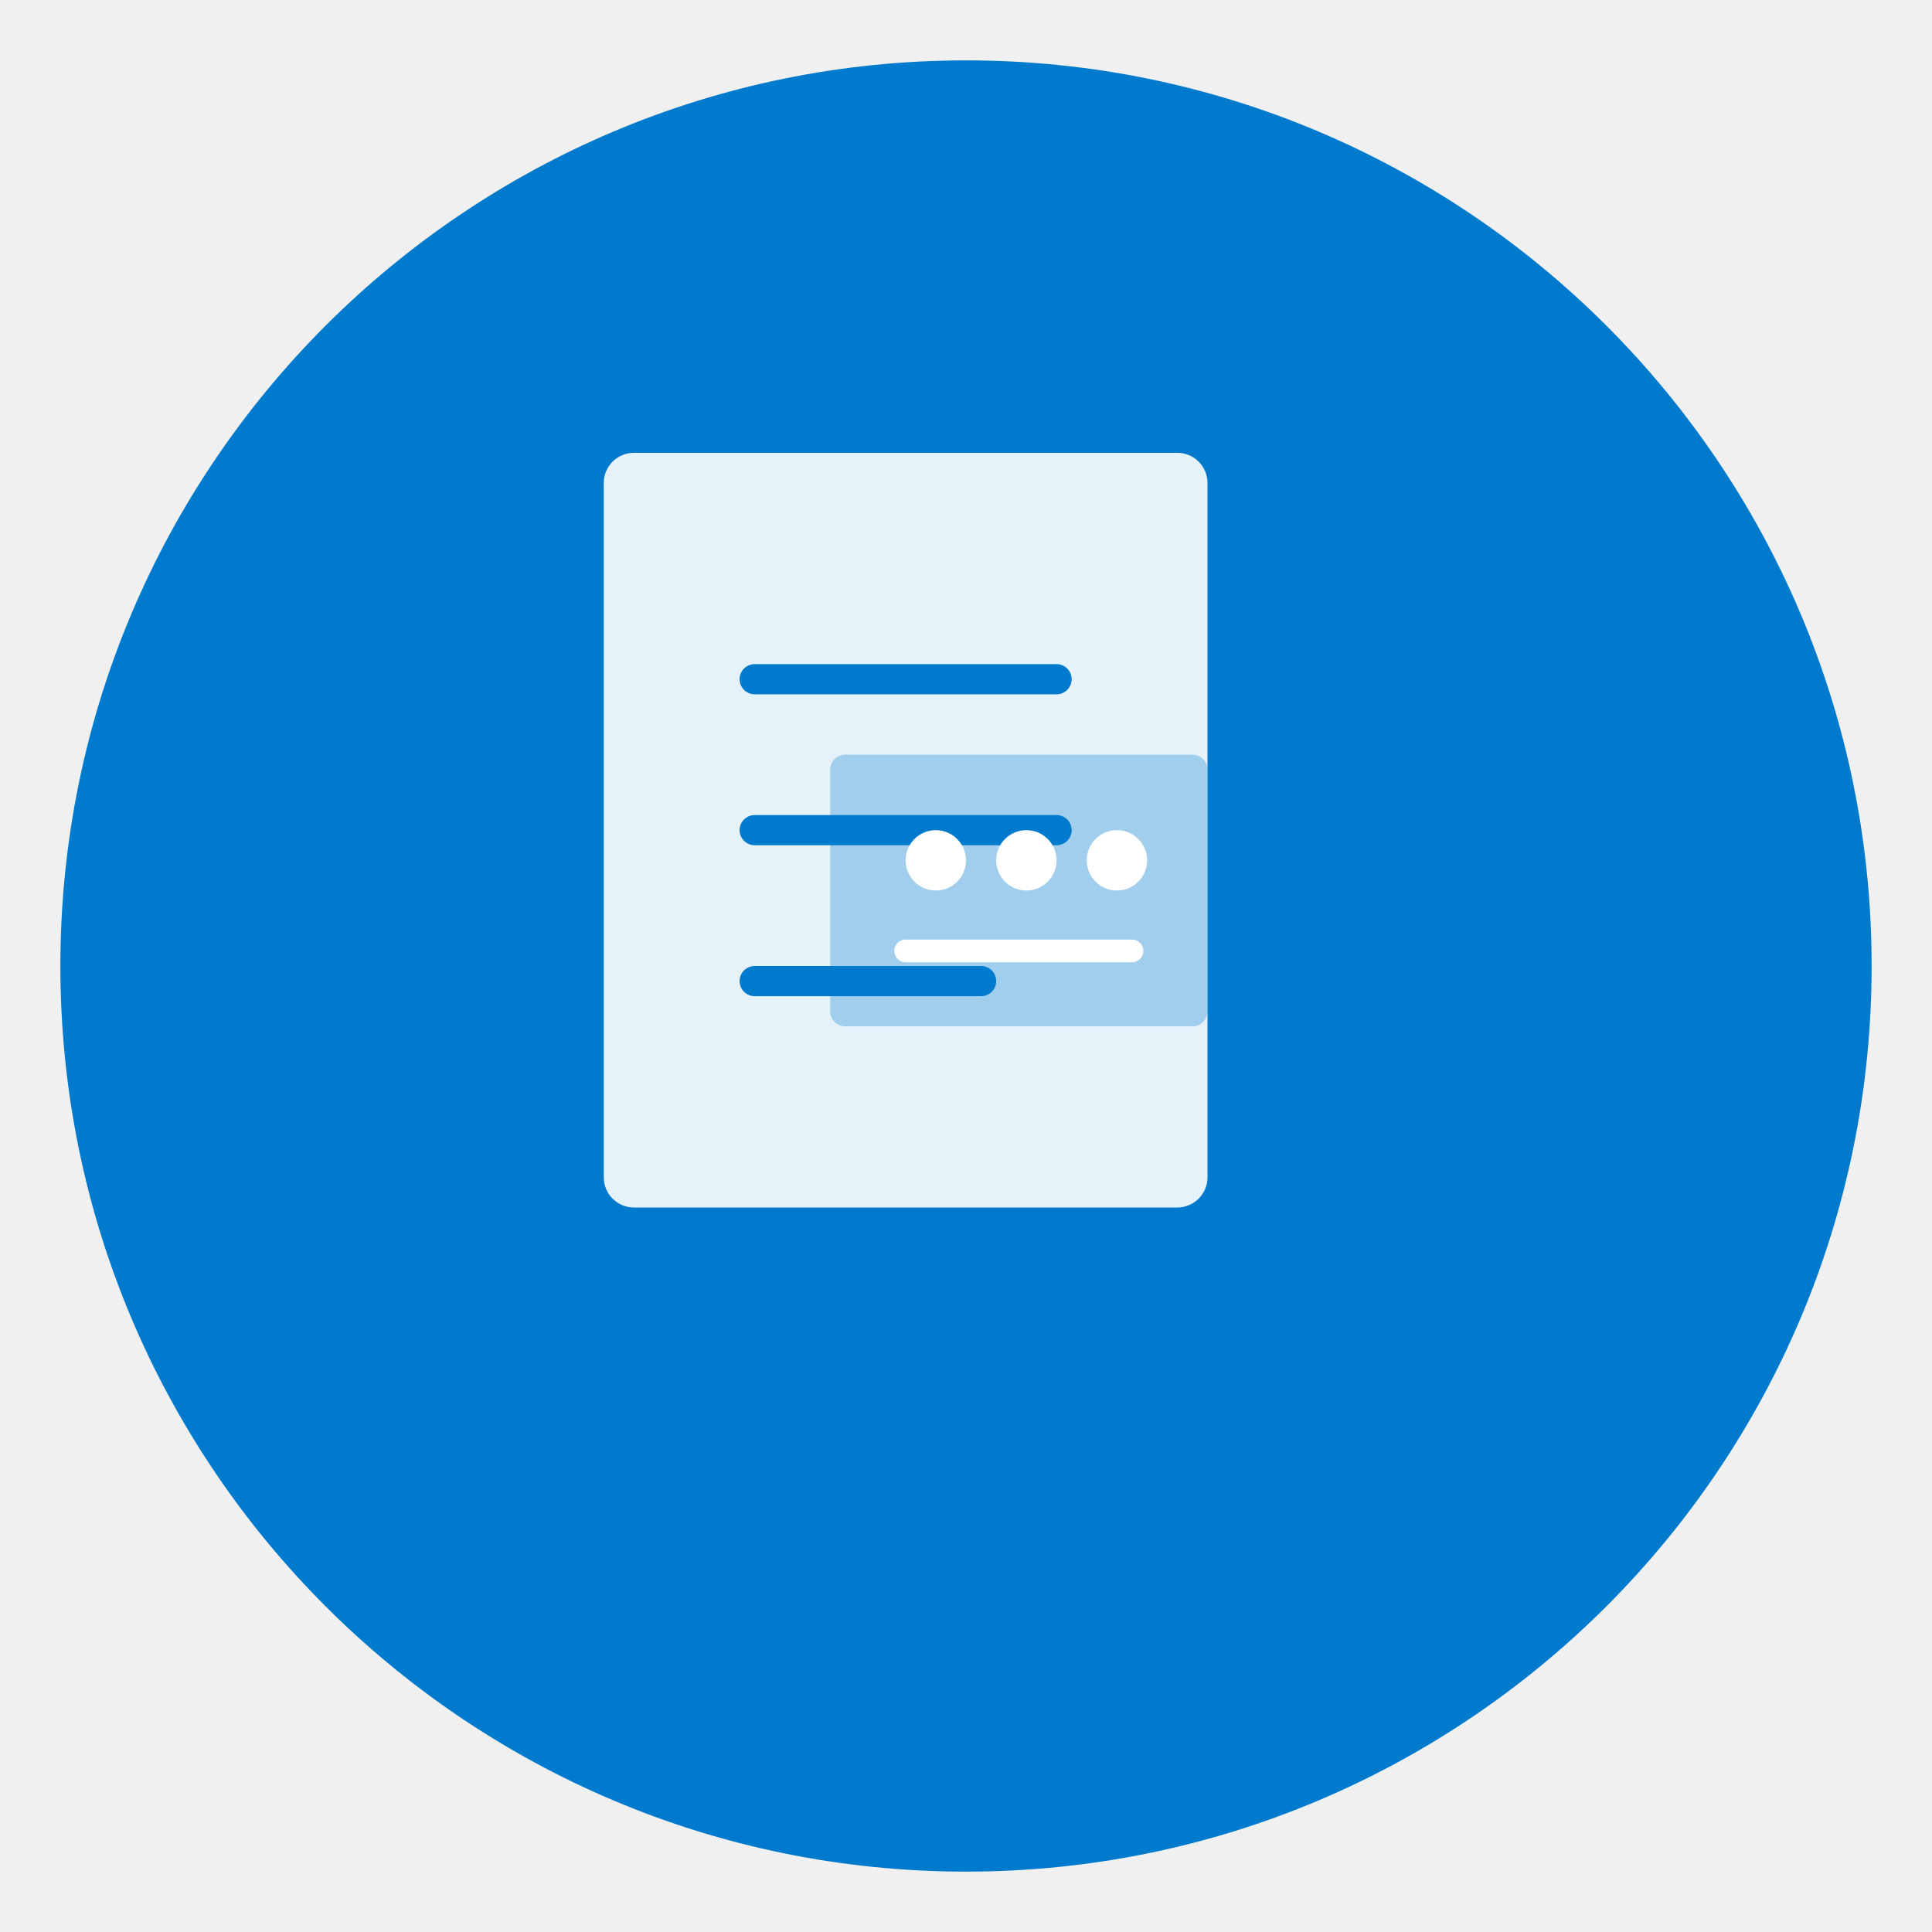
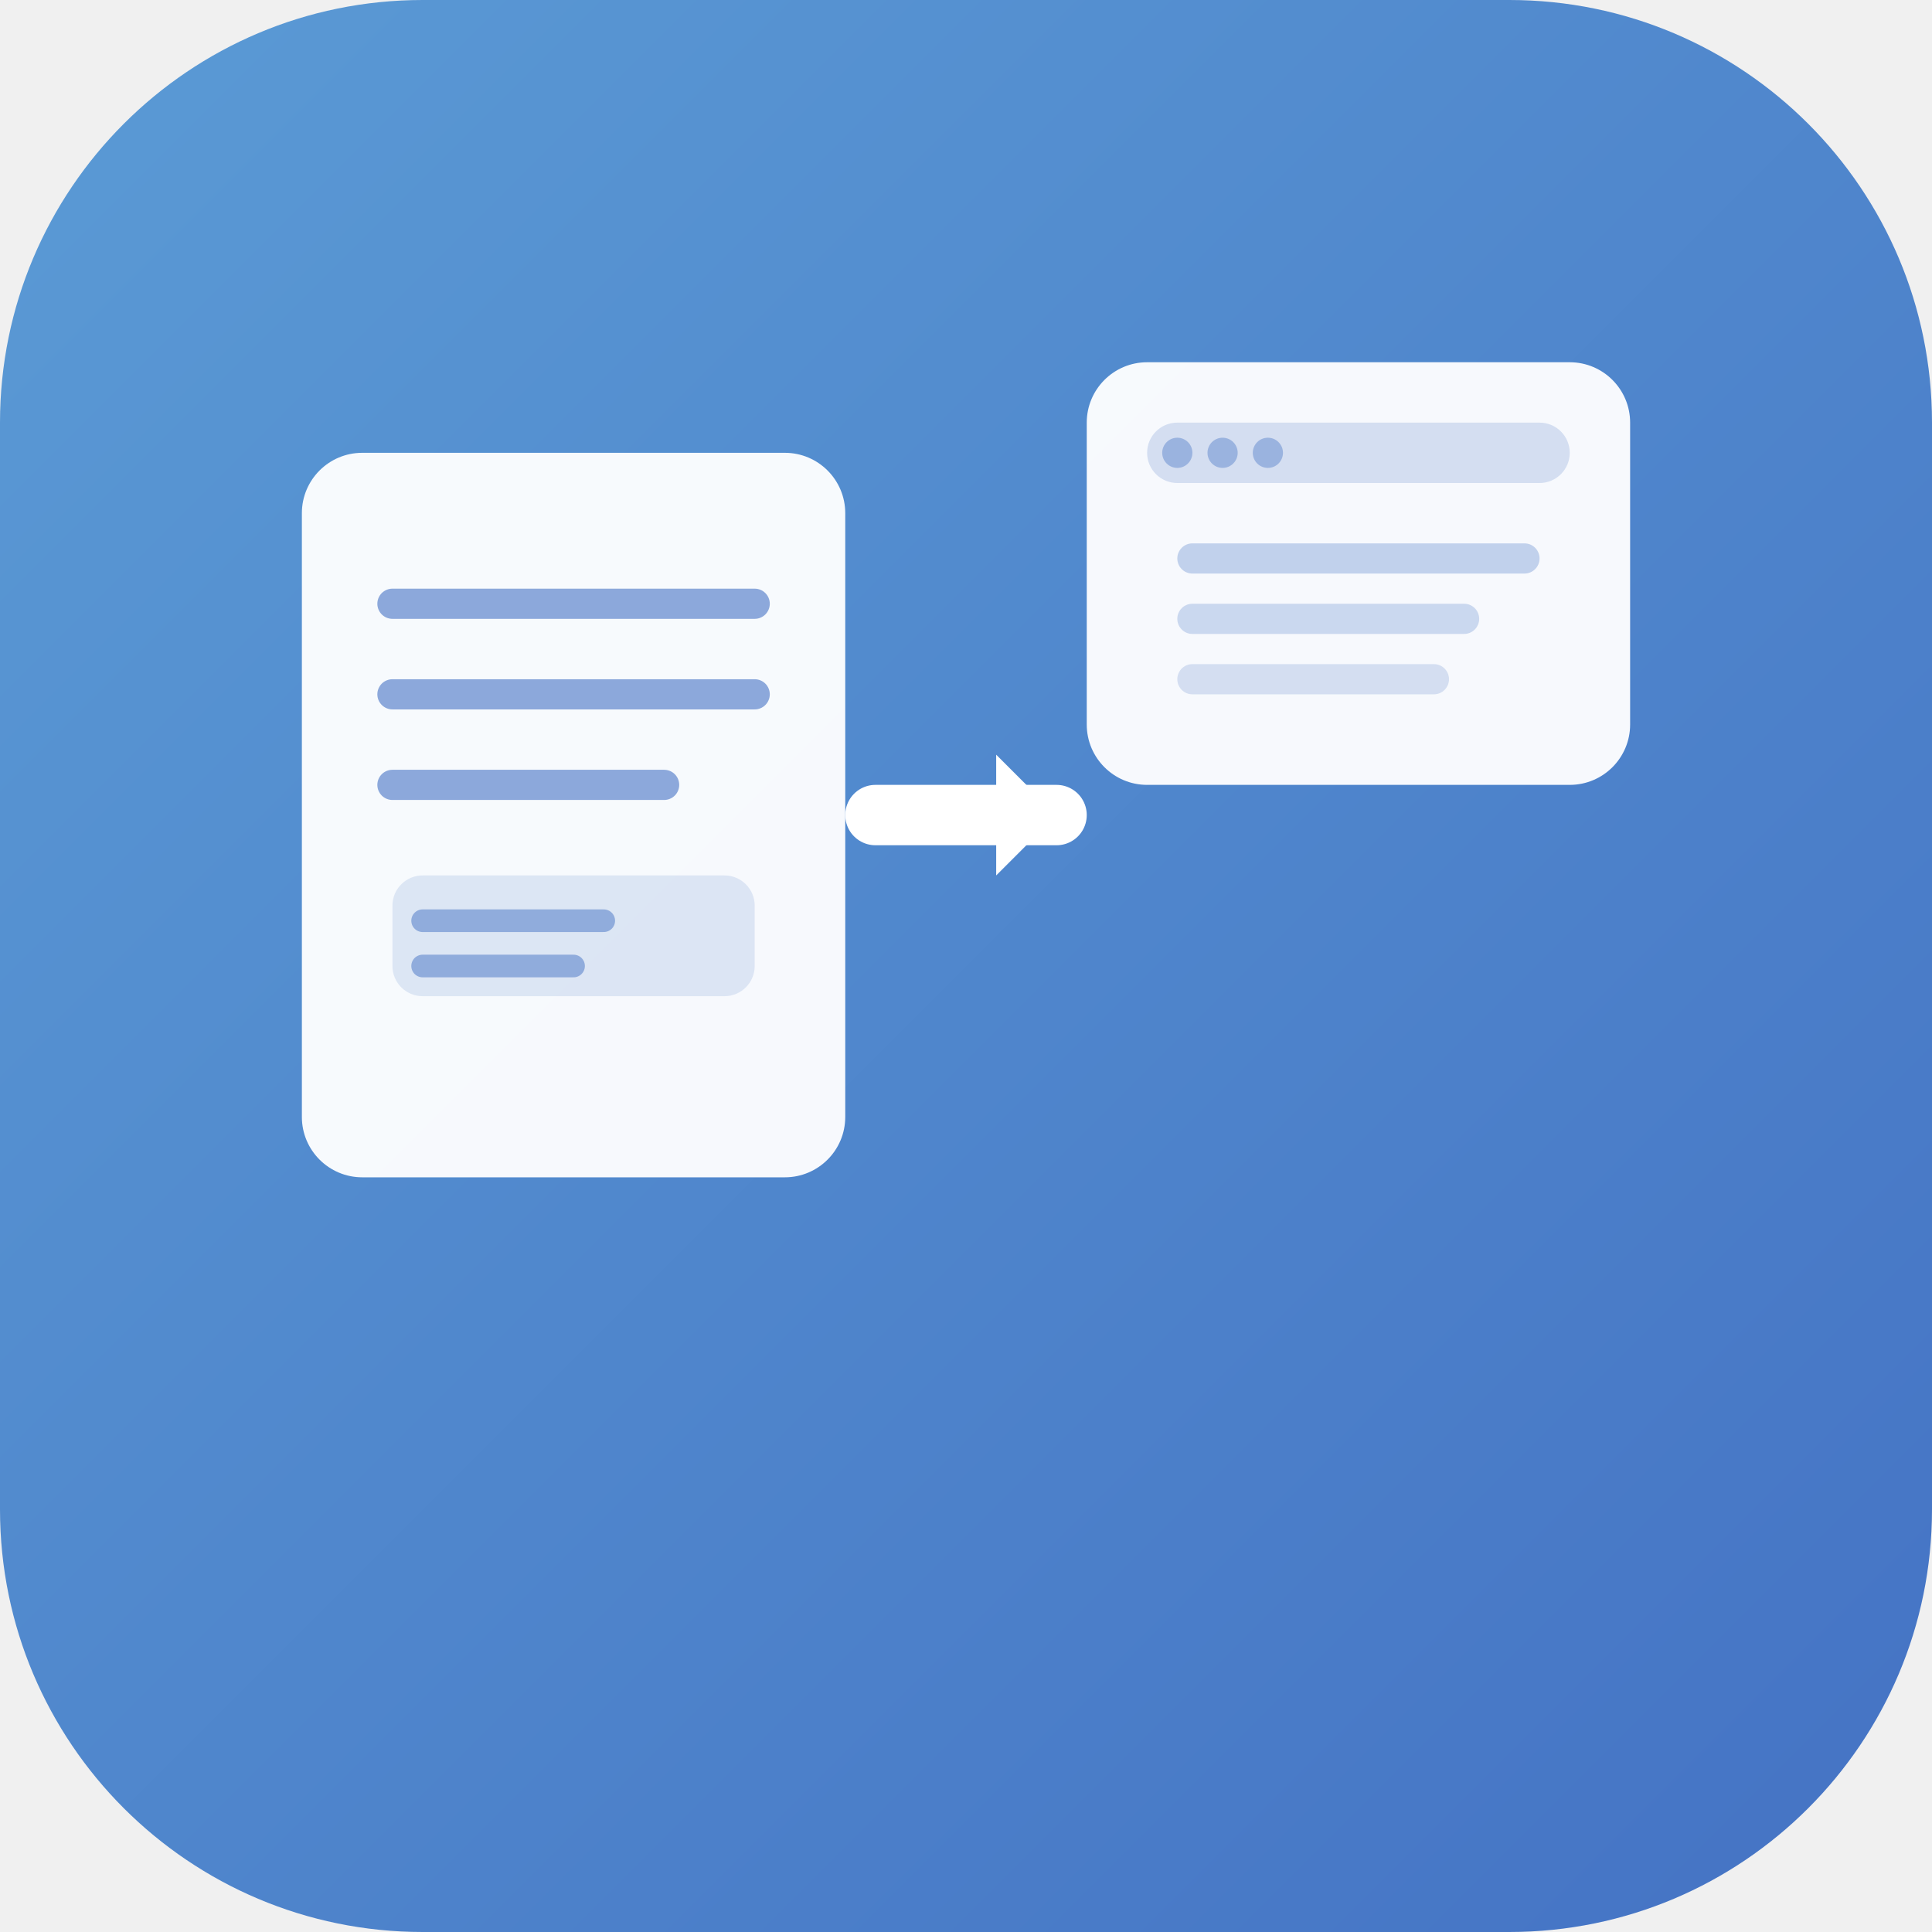
<svg xmlns="http://www.w3.org/2000/svg" width="128" height="128" viewBox="0 0 128 128">
-   <circle cx="64" cy="64" r="60" fill="#007ACC" />
-   <rect x="40" y="30" width="40" height="50" rx="2" fill="white" opacity="0.9" />
-   <line x1="50" y1="45" x2="70" y2="45" stroke="#007ACC" stroke-width="2" stroke-linecap="round" />
-   <line x1="50" y1="55" x2="70" y2="55" stroke="#007ACC" stroke-width="2" stroke-linecap="round" />
-   <line x1="50" y1="65" x2="65" y2="65" stroke="#007ACC" stroke-width="2" stroke-linecap="round" />
-   <rect x="55" y="50" width="25" height="18" rx="1" fill="#007ACC" opacity="0.3" />
-   <circle cx="62" cy="57" r="2" fill="white" />
-   <circle cx="68" cy="57" r="2" fill="white" />
-   <circle cx="74" cy="57" r="2" fill="white" />
-   <line x1="60" y1="63" x2="75" y2="63" stroke="white" stroke-width="1.5" stroke-linecap="round" />
+   <defs>
+     <linearGradient id="bg" x1="0%" y1="0%" x2="100%" y2="100%">
+       <stop offset="0%" style="stop-color:#5B9BD5;stop-opacity:1" />
+       <stop offset="100%" style="stop-color:#4472C4;stop-opacity:1" />
+     </linearGradient>
+   </defs>
+   <rect width="128" height="128" rx="28" fill="url(#bg)" />
+   <g transform="translate(20, 30)">
+     <rect x="0" y="0" width="36" height="48" rx="4" fill="white" opacity="0.95" />
+     <line x1="6" y1="10" x2="30" y2="10" stroke="#4472C4" stroke-width="2" stroke-linecap="round" opacity="0.6" />
+     <line x1="6" y1="16" x2="30" y2="16" stroke="#4472C4" stroke-width="2" stroke-linecap="round" opacity="0.6" />
+     <line x1="6" y1="22" x2="24" y2="22" stroke="#4472C4" stroke-width="2" stroke-linecap="round" opacity="0.6" />
+     <rect x="6" y="28" width="24" height="8" rx="2" fill="#4472C4" opacity="0.15" />
+     <line x1="8" y1="31" x2="20" y2="31" stroke="#4472C4" stroke-width="1.5" stroke-linecap="round" opacity="0.5" />
+     <line x1="8" y1="34" x2="18" y2="34" stroke="#4472C4" stroke-width="1.5" stroke-linecap="round" opacity="0.5" />
+   </g>
+   <path d="M 58 54 L 70 54" stroke="white" stroke-width="4" stroke-linecap="round" />
+   <path d="M 66 50 L 70 54 L 66 58" fill="white" />
+   <g transform="translate(72, 24)">
+     <rect x="0" y="0" width="36" height="28" rx="4" fill="white" opacity="0.95" />
+     <rect x="4" y="4" width="28" height="4" rx="2" fill="#4472C4" opacity="0.2" />
+     <circle cx="6" cy="6" r="1" fill="#4472C4" opacity="0.4" />
+     <circle cx="9" cy="6" r="1" fill="#4472C4" opacity="0.4" />
+     <circle cx="12" cy="6" r="1" fill="#4472C4" opacity="0.4" />
+     <rect x="6" y="12" width="24" height="2" rx="1" fill="#4472C4" opacity="0.3" />
+     <rect x="6" y="16" width="20" height="2" rx="1" fill="#4472C4" opacity="0.25" />
+     <rect x="6" y="20" width="18" height="2" rx="1" fill="#4472C4" opacity="0.2" />
+   </g>
</svg>
